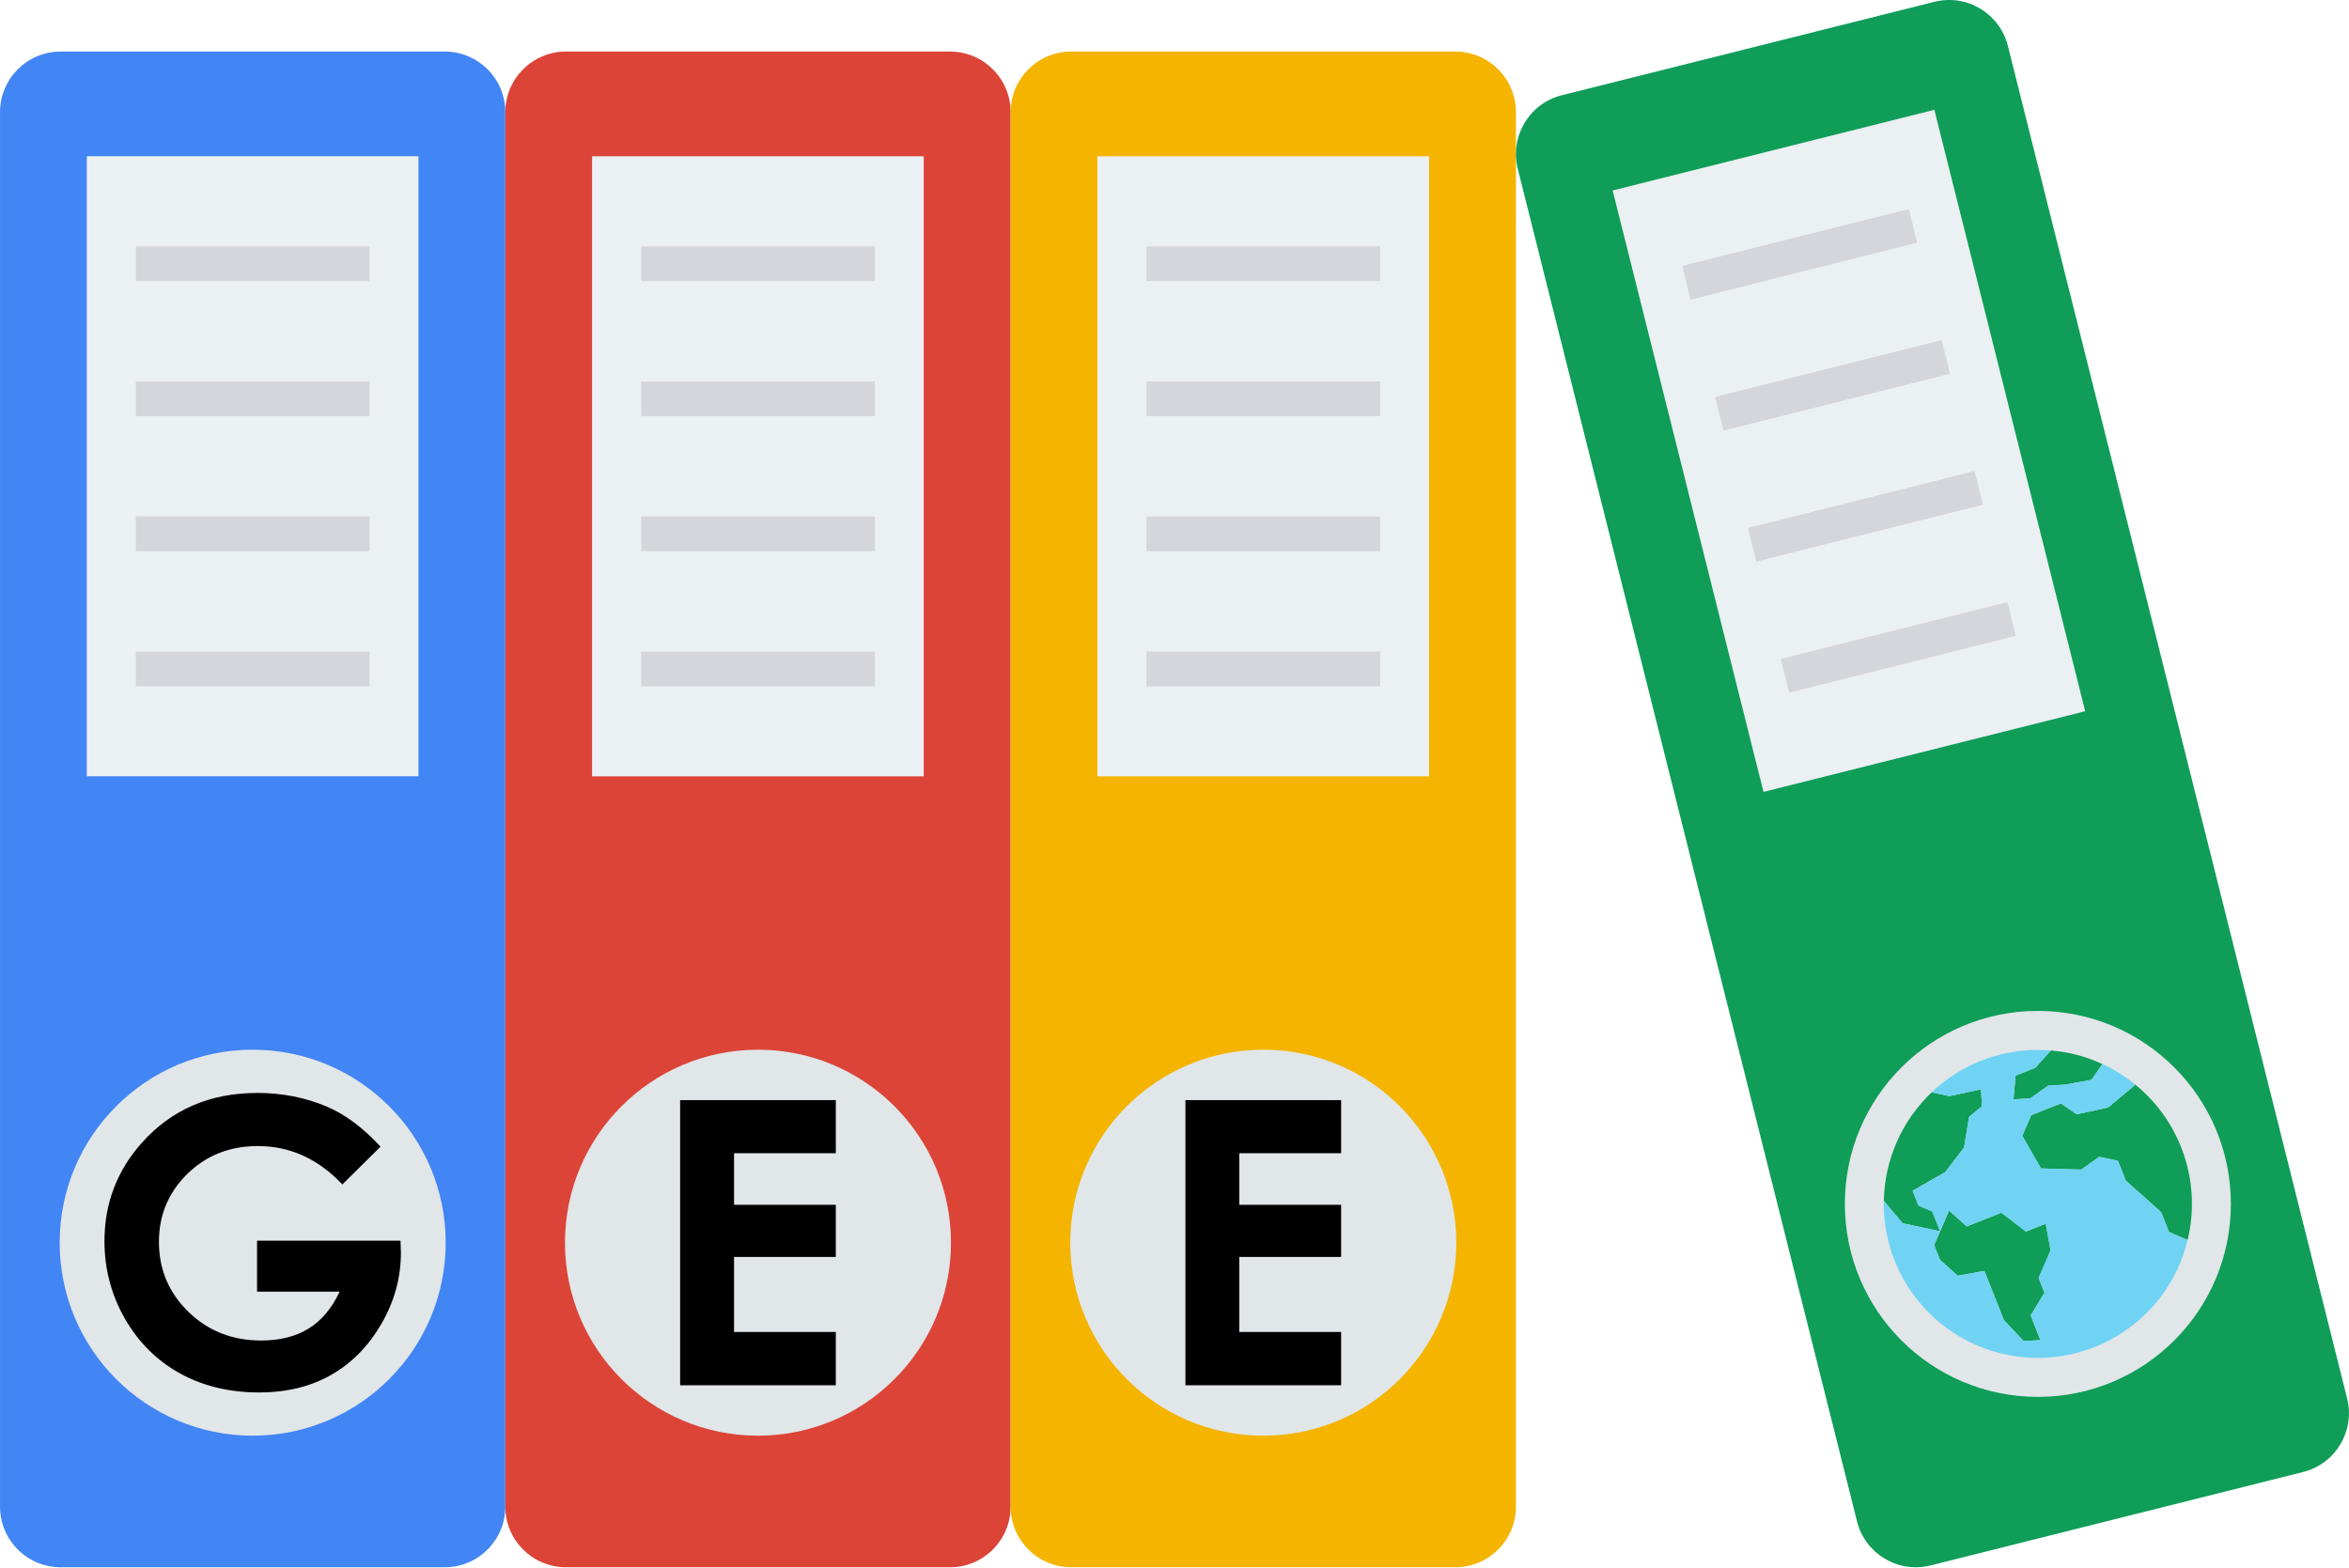
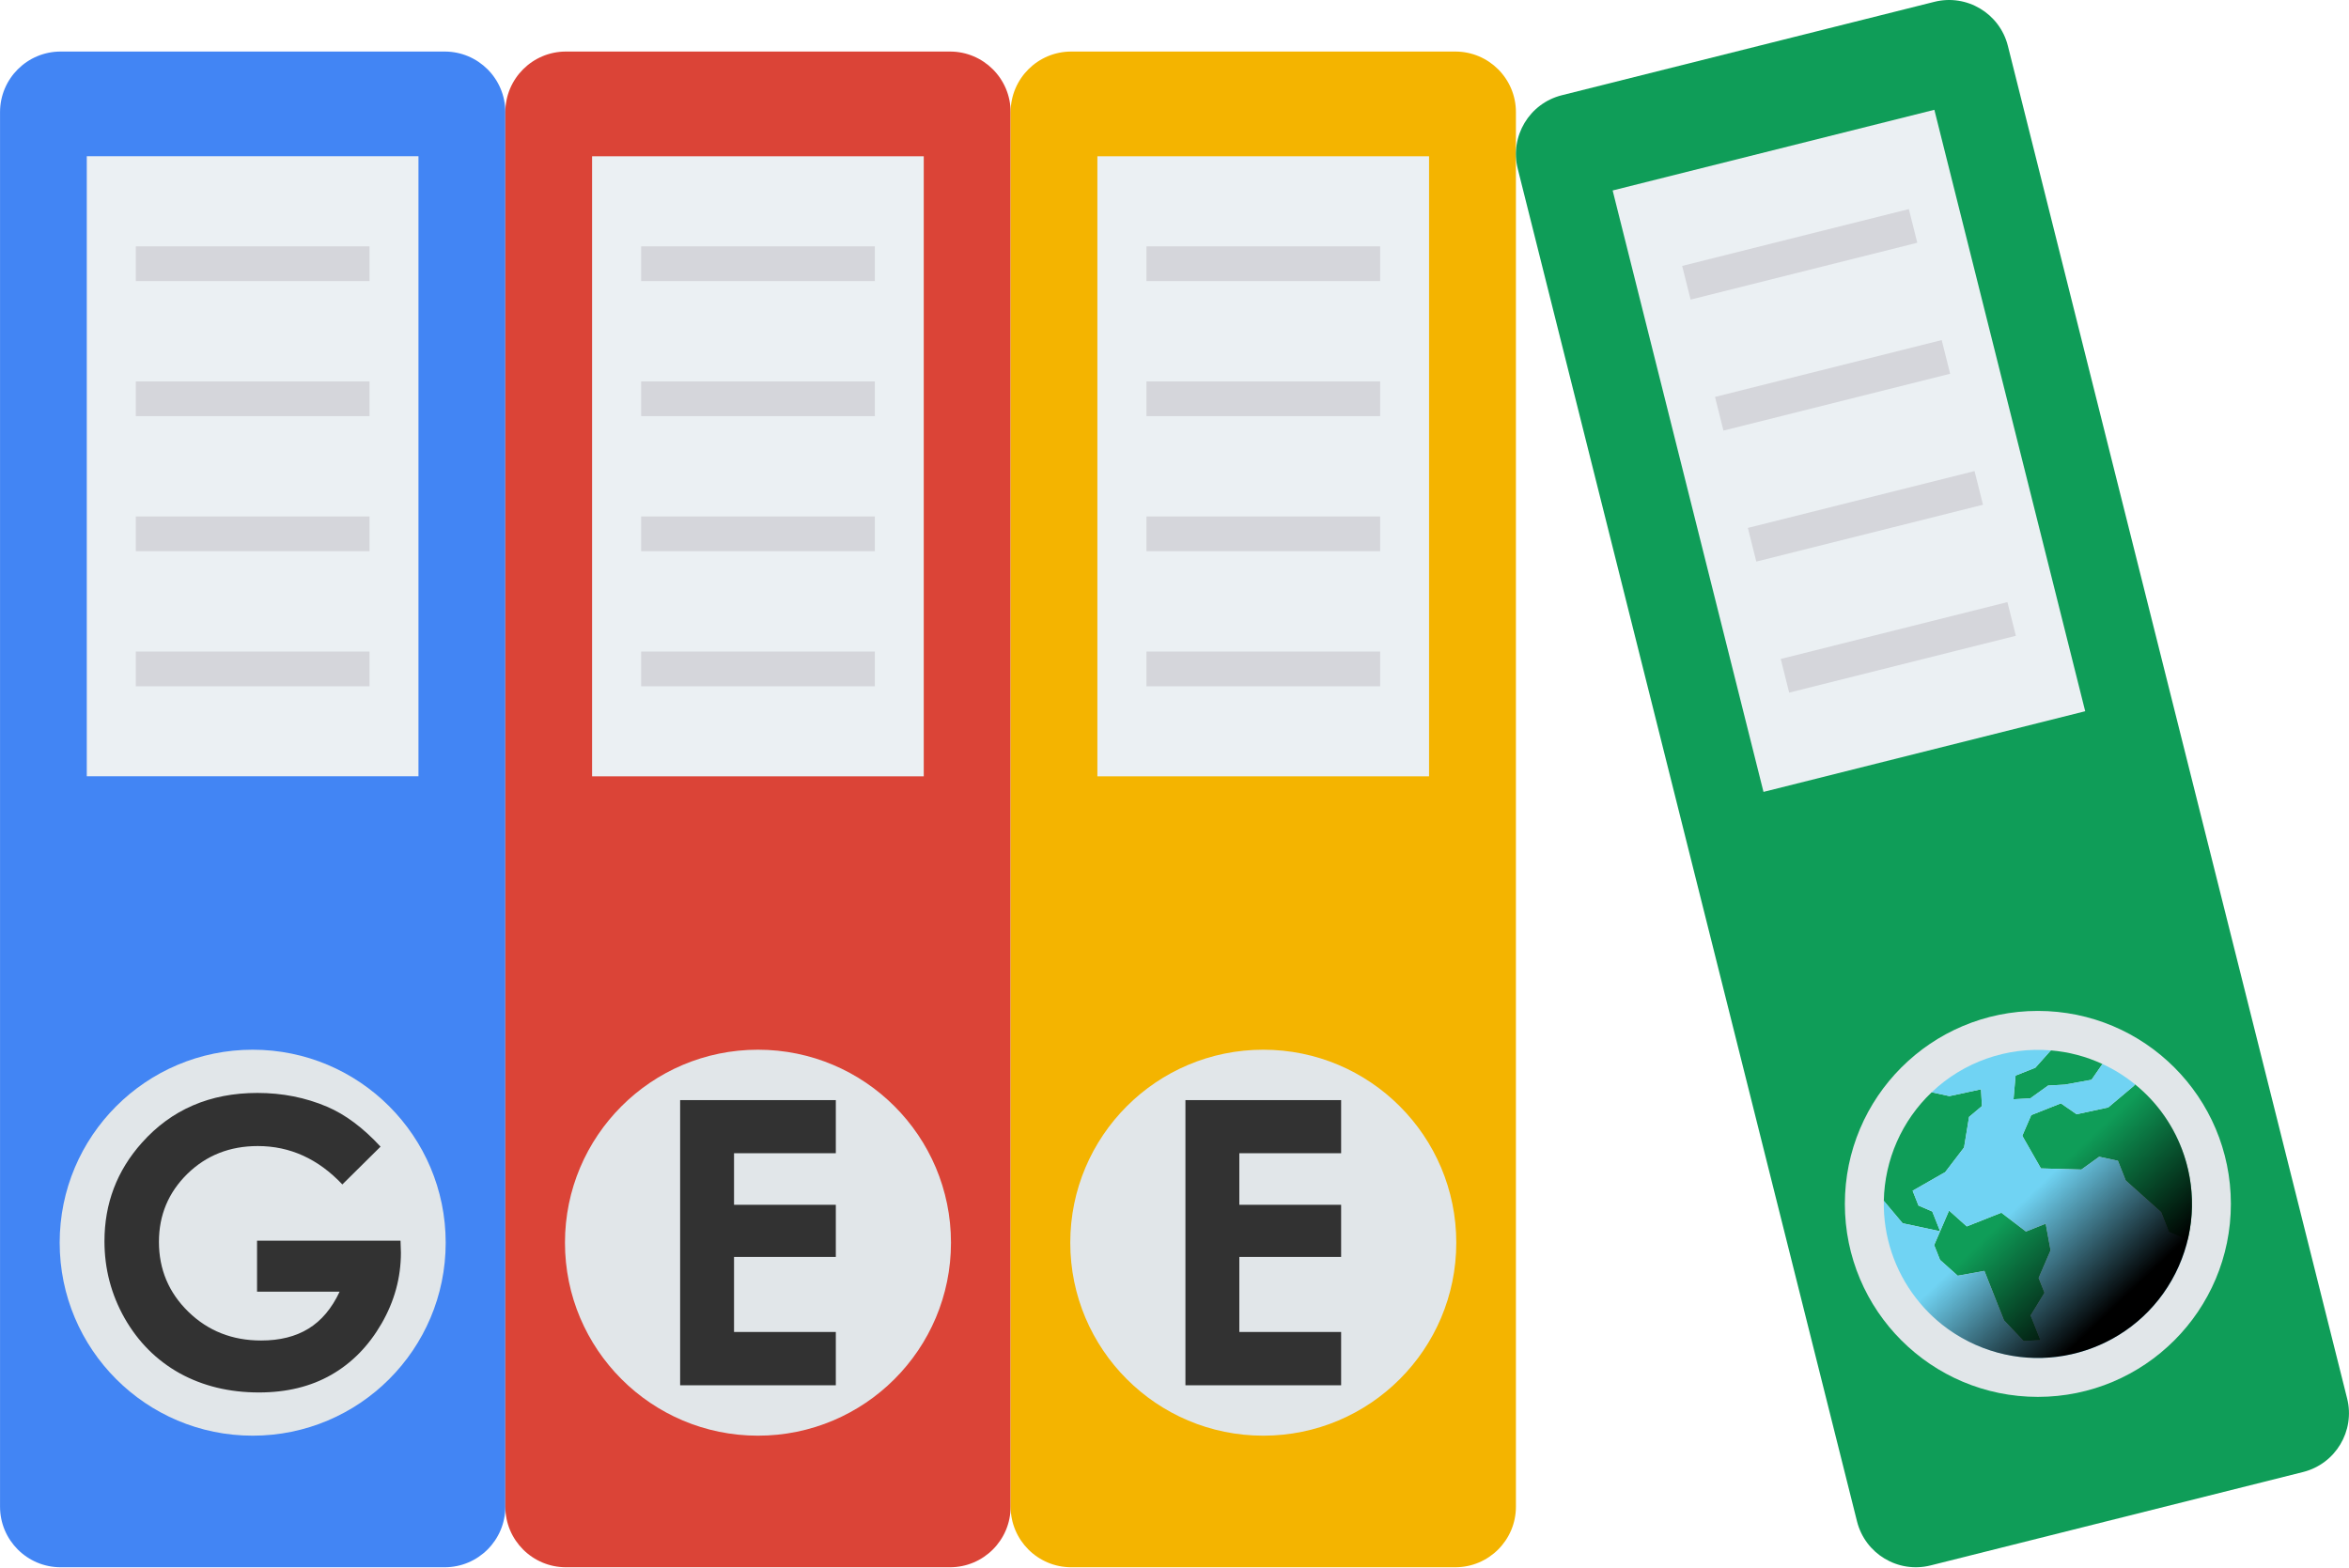
- <svg xmlns="http://www.w3.org/2000/svg" version="1.1" id="Capa_1" x="0px" y="0px" viewBox="0 0 725.637 484.219" xml:space="preserve" width="7.559in" height="5.044in">
-   <defs id="defs95" />
+ <svg xmlns="http://www.w3.org/2000/svg" xmlns:xlink="http://www.w3.org/1999/xlink" version="1.1" id="Capa_1" x="0px" y="0px" viewBox="0 0 725.637 484.219" xml:space="preserve" width="7.559in" height="5.044in">
+   <defs id="defs95">
+     <linearGradient id="linearGradient4835">
+       <stop style="stop-color:#000000;stop-opacity:1;" offset="0" id="stop4831" />
+       <stop style="stop-color:#000000;stop-opacity:0;" offset="1" id="stop4833" />
+     </linearGradient>
+     <linearGradient id="linearGradient4811">
+       <stop style="stop-color:#000000;stop-opacity:1;" offset="0" id="stop4807" />
+       <stop style="stop-color:#000000;stop-opacity:0;" offset="1" id="stop4809" />
+     </linearGradient>
+     <linearGradient xlink:href="#linearGradient4811" id="linearGradient4813" x1="592.346" y1="644.483" x2="551.617" y2="630.097" gradientUnits="userSpaceOnUse" gradientTransform="translate(171.5367,-575.1545)" />
+     <linearGradient xlink:href="#linearGradient4835" id="linearGradient4837" x1="543.931" y1="644.974" x2="687.436" y2="644.974" gradientUnits="userSpaceOnUse" />
+     <linearGradient xlink:href="#linearGradient4835" id="linearGradient4864" gradientUnits="userSpaceOnUse" x1="481.613" y1="592.56" x2="632.897" y2="645.733" />
+   </defs>
  <path style="fill:#4285f4;fill-opacity:1" d="M 137.366,484.219 H 18.732 C 8.386,484.219 0,475.832 0,465.487 V 34.658 c 0,-10.346 8.386,-18.732 18.732,-18.732 h 118.634 c 10.345,0 18.732,8.386 18.732,18.732 V 465.487 c 0,10.345 -8.387,18.732 -18.732,18.732 z" id="path2" />
  <rect x="26.799" y="48.263" style="fill:#ebf0f3" width="102.462" height="191.575" id="rect4" />
  <circle style="fill:#e1e6e9;stroke-width:1.308" cx="78.049" cy="383.942" r="59.624" id="circle6" />
  <g id="g20" transform="translate(0,15.9261)">
    <rect x="41.947" y="60.191" style="fill:#d5d6db" width="72.198" height="10.727" id="rect12" />
    <rect x="41.947" y="101.919" style="fill:#d5d6db" width="72.198" height="10.727" id="rect14" />
    <rect x="41.947" y="143.641" style="fill:#d5d6db" width="72.198" height="10.727" id="rect16" />
    <rect x="41.947" y="185.381" style="fill:#d5d6db" width="72.198" height="10.727" id="rect18" />
  </g>
  <path style="fill:#db4437;fill-opacity:1" d="M 293.463,484.219 H 174.829 c -10.345,0 -18.732,-8.386 -18.732,-18.732 V 34.658 c 0.001,-10.346 8.387,-18.732 18.732,-18.732 h 118.634 c 10.345,0 18.732,8.386 18.732,18.732 V 465.487 c 0,10.345 -8.386,18.732 -18.732,18.732 z" id="path22" />
  <circle style="fill:#e1e6e9;stroke-width:1.308" cx="234.146" cy="383.942" r="59.624" id="circle6-5" />
  <rect x="182.896" y="48.282" style="fill:#ebf0f3" width="102.462" height="191.575" id="rect24" />
  <g id="g40" transform="translate(0,15.9261)">
    <rect x="198.057" y="60.191" style="fill:#d5d6db" width="72.198" height="10.727" id="rect32" />
    <rect x="198.057" y="101.919" style="fill:#d5d6db" width="72.198" height="10.727" id="rect34" />
    <rect x="198.057" y="143.641" style="fill:#d5d6db" width="72.198" height="10.727" id="rect36" />
    <rect x="198.057" y="185.381" style="fill:#d5d6db" width="72.198" height="10.727" id="rect38" />
  </g>
  <path style="fill:#f4b400;fill-opacity:1" d="M 449.561,484.219 H 330.927 c -10.345,0 -18.732,-8.386 -18.732,-18.732 V 34.658 c 0,-10.346 8.387,-18.732 18.732,-18.732 h 118.634 c 10.345,0 18.732,8.386 18.732,18.732 V 465.487 c 0,10.345 -8.387,18.732 -18.732,18.732 z" id="path42" />
  <rect x="338.994" y="48.282" style="fill:#ebf0f3" width="102.462" height="191.575" id="rect44" />
  <circle style="fill:#e1e6e9;stroke-width:1.308" cx="390.244" cy="383.942" r="59.624" id="circle6-5-7" />
  <g id="g60" transform="translate(0,15.9261)">
    <rect x="354.154" y="60.191" style="fill:#d5d6db" width="72.198" height="10.727" id="rect52" />
    <rect x="354.154" y="101.919" style="fill:#d5d6db" width="72.198" height="10.727" id="rect54" />
    <rect x="354.154" y="143.641" style="fill:#d5d6db" width="72.198" height="10.727" id="rect56" />
    <rect x="354.154" y="185.381" style="fill:#d5d6db" width="72.198" height="10.727" id="rect58" />
  </g>
  <g id="g62" transform="translate(430,15.9261)" />
  <g id="g64" transform="translate(430,15.9261)" />
  <g id="g66" transform="translate(430,15.9261)" />
  <g id="g68" transform="translate(430,15.9261)" />
  <g id="g70" transform="translate(430,15.9261)" />
  <g id="g72" transform="translate(430,15.9261)" />
  <g id="g74" transform="translate(430,15.9261)" />
  <g id="g76" transform="translate(430,15.9261)" />
  <g id="g78" transform="translate(430,15.9261)" />
  <g id="g80" transform="translate(430,15.9261)" />
  <g id="g82" transform="translate(430,15.9261)" />
  <g id="g84" transform="translate(430,15.9261)" />
  <g id="g86" transform="translate(430,15.9261)" />
  <g id="g88" transform="translate(430,15.9261)" />
  <g id="g90" transform="translate(430,15.9261)" />
  <path style="fill:#0f9d58;fill-opacity:1" d="M 711.457,454.794 596.387,483.652 c -10.034,2.516 -20.209,-3.577 -22.726,-13.613 L 468.86,52.151 c -2.517,-10.035 3.578,-20.21 13.613,-22.726 L 597.543,0.567 C 607.578,-1.949 617.753,4.145 620.269,14.18 L 725.07,432.068 c 2.516,10.034 -3.578,20.21 -13.613,22.726 z" id="path42-1" />
  <rect x="468.892" y="178.26" style="fill:#ebf0f3" width="102.462" height="191.575" id="rect44-7" transform="rotate(-14.07862)" />
  <circle style="fill:#e1e6e9;stroke-width:1.308" cx="629.531" cy="371.956" r="59.624" id="circle6-5-7-4" />
  <g transform="rotate(-14.07862,525.8485,-598.9277)" id="g60-2">
    <rect x="354.154" y="60.191" style="fill:#d5d6db" width="72.198" height="10.727" id="rect52-5" />
    <rect x="354.154" y="101.919" style="fill:#d5d6db" width="72.198" height="10.727" id="rect54-0" />
    <rect x="354.154" y="143.641" style="fill:#d5d6db" width="72.198" height="10.727" id="rect56-6" />
    <rect x="354.154" y="185.381" style="fill:#d5d6db" width="72.198" height="10.727" id="rect58-0" />
  </g>
  <g id="g4652" transform="matrix(0.1363189,0,0,0.1363189,43.15136,349.0444)" />
  <g id="g4654" transform="matrix(0.1363189,0,0,0.1363189,43.15136,349.0444)" />
  <g id="g4656" transform="matrix(0.1363189,0,0,0.1363189,43.15136,349.0444)" />
  <g id="g4658" transform="matrix(0.1363189,0,0,0.1363189,43.15136,349.0444)" />
  <g id="g4660" transform="matrix(0.1363189,0,0,0.1363189,43.15136,349.0444)" />
  <g id="g4662" transform="matrix(0.1363189,0,0,0.1363189,43.15136,349.0444)" />
  <g id="g4664" transform="matrix(0.1363189,0,0,0.1363189,43.15136,349.0444)" />
  <g id="g4666" transform="matrix(0.1363189,0,0,0.1363189,43.15136,349.0444)" />
  <g id="g4668" transform="matrix(0.1363189,0,0,0.1363189,43.15136,349.0444)" />
  <g id="g4670" transform="matrix(0.1363189,0,0,0.1363189,43.15136,349.0444)" />
  <g id="g4672" transform="matrix(0.1363189,0,0,0.1363189,43.15136,349.0444)" />
  <g id="g4674" transform="matrix(0.1363189,0,0,0.1363189,43.15136,349.0444)" />
  <g id="g4676" transform="matrix(0.1363189,0,0,0.1363189,43.15136,349.0444)" />
  <g id="g4678" transform="matrix(0.1363189,0,0,0.1363189,43.15136,349.0444)" />
  <g id="g4680" transform="matrix(0.1363189,0,0,0.1363189,43.15136,349.0444)" />
-   <g aria-label="G" style="font-style:normal;font-variant:normal;font-weight:bold;font-stretch:normal;font-size:122.667px;line-height:1.25;font-family:'Century Gothic';-inkscape-font-specification:'Century Gothic, Bold';font-variant-ligatures:normal;font-variant-caps:normal;font-variant-numeric:normal;font-feature-settings:normal;text-align:start;letter-spacing:0px;word-spacing:0px;writing-mode:lr-tb;text-anchor:start;fill:#000000;fill-opacity:1;stroke:none;stroke-width:3.06" id="text4737">
-     <path d="m 117.55,354.264 -11.799,11.68 Q 94.55,354.084 79.636,354.084 q -12.997,0 -21.802,8.625 -8.745,8.625 -8.745,20.964 0,12.758 9.104,21.622 9.104,8.865 22.461,8.865 8.685,0 14.615,-3.654 5.99,-3.654 9.643,-11.44 H 79.397 v -15.753 h 44.323 l 0.12,3.714 q 0,11.56 -5.99,21.922 -5.99,10.362 -15.513,15.812 -9.523,5.451 -22.341,5.451 -13.716,0 -24.497,-5.93 -10.721,-5.99 -17.01,-17.01 -6.229,-11.021 -6.229,-23.779 0,-17.49 11.56,-30.427 13.716,-15.393 35.698,-15.393 11.5,0 21.503,4.253 8.445,3.594 16.531,12.339 z" style="font-style:normal;font-variant:normal;font-weight:bold;font-stretch:normal;font-size:122.667px;font-family:'Century Gothic';-inkscape-font-specification:'Century Gothic, Bold';font-variant-ligatures:normal;font-variant-caps:normal;font-variant-numeric:normal;font-feature-settings:normal;text-align:start;writing-mode:lr-tb;text-anchor:start;stroke-width:3.06" id="path5225" />
+   <g aria-label="G" style="font-style:normal;font-variant:normal;font-weight:bold;font-stretch:normal;font-size:122.667px;line-height:1.25;font-family:'Century Gothic';-inkscape-font-specification:'Century Gothic, Bold';font-variant-ligatures:normal;font-variant-caps:normal;font-variant-numeric:normal;font-feature-settings:normal;text-align:start;letter-spacing:0px;word-spacing:0px;writing-mode:lr-tb;text-anchor:start;fill:#323232;fill-opacity:1;stroke:none;stroke-width:3.06" id="text4737">
+     <path d="m 117.55,354.264 -11.799,11.68 Q 94.55,354.084 79.636,354.084 q -12.997,0 -21.802,8.625 -8.745,8.625 -8.745,20.964 0,12.758 9.104,21.622 9.104,8.865 22.461,8.865 8.685,0 14.615,-3.654 5.99,-3.654 9.643,-11.44 H 79.397 v -15.753 h 44.323 l 0.12,3.714 q 0,11.56 -5.99,21.922 -5.99,10.362 -15.513,15.812 -9.523,5.451 -22.341,5.451 -13.716,0 -24.497,-5.93 -10.721,-5.99 -17.01,-17.01 -6.229,-11.021 -6.229,-23.779 0,-17.49 11.56,-30.427 13.716,-15.393 35.698,-15.393 11.5,0 21.503,4.253 8.445,3.594 16.531,12.339 z" style="font-style:normal;font-variant:normal;font-weight:bold;font-stretch:normal;font-size:122.667px;font-family:'Century Gothic';-inkscape-font-specification:'Century Gothic, Bold';font-variant-ligatures:normal;font-variant-caps:normal;font-variant-numeric:normal;font-feature-settings:normal;text-align:start;writing-mode:lr-tb;text-anchor:start;fill:#323232;fill-opacity:1;stroke-width:3.06" id="path5225" />
  </g>
-   <g aria-label="E" style="font-style:normal;font-variant:normal;font-weight:bold;font-stretch:normal;font-size:122.667px;line-height:1.25;font-family:'Century Gothic';-inkscape-font-specification:'Century Gothic, Bold';font-variant-ligatures:normal;font-variant-caps:normal;font-variant-numeric:normal;font-feature-settings:normal;text-align:start;letter-spacing:0px;word-spacing:0px;writing-mode:lr-tb;text-anchor:start;fill:#000000;fill-opacity:1;stroke:none;stroke-width:1.77" id="text4737-5">
-     <path d="m 210.098,339.889 h 48.096 v 16.411 h -31.445 v 15.932 h 31.445 v 16.112 h -31.445 v 23.18 h 31.445 v 16.471 h -48.096 z" style="font-style:normal;font-variant:normal;font-weight:bold;font-stretch:normal;font-size:122.667px;font-family:'Century Gothic';-inkscape-font-specification:'Century Gothic, Bold';font-variant-ligatures:normal;font-variant-caps:normal;font-variant-numeric:normal;font-feature-settings:normal;text-align:start;writing-mode:lr-tb;text-anchor:start;stroke-width:1.77" id="path5222" />
+   <g aria-label="E" style="font-style:normal;font-variant:normal;font-weight:bold;font-stretch:normal;font-size:122.667px;line-height:1.25;font-family:'Century Gothic';-inkscape-font-specification:'Century Gothic, Bold';font-variant-ligatures:normal;font-variant-caps:normal;font-variant-numeric:normal;font-feature-settings:normal;text-align:start;letter-spacing:0px;word-spacing:0px;writing-mode:lr-tb;text-anchor:start;fill:#323232;fill-opacity:1;stroke:none;stroke-width:1.77" id="text4737-5">
+     <path d="m 210.098,339.889 h 48.096 v 16.411 h -31.445 v 15.932 h 31.445 v 16.112 h -31.445 v 23.18 h 31.445 v 16.471 h -48.096 z" style="font-style:normal;font-variant:normal;font-weight:bold;font-stretch:normal;font-size:122.667px;font-family:'Century Gothic';-inkscape-font-specification:'Century Gothic, Bold';font-variant-ligatures:normal;font-variant-caps:normal;font-variant-numeric:normal;font-feature-settings:normal;text-align:start;writing-mode:lr-tb;text-anchor:start;fill:#323232;fill-opacity:1;stroke-width:1.77" id="path5222" />
  </g>
-   <g aria-label="E" style="font-style:normal;font-variant:normal;font-weight:bold;font-stretch:normal;font-size:122.667px;line-height:1.25;font-family:'Century Gothic';-inkscape-font-specification:'Century Gothic, Bold';font-variant-ligatures:normal;font-variant-caps:normal;font-variant-numeric:normal;font-feature-settings:normal;text-align:start;letter-spacing:0px;word-spacing:0px;writing-mode:lr-tb;text-anchor:start;fill:#000000;fill-opacity:1;stroke:none;stroke-width:1.77" id="text4737-5-9">
-     <path d="m 366.196,339.889 h 48.096 v 16.411 h -31.445 v 15.932 h 31.445 v 16.112 h -31.445 v 23.18 h 31.445 v 16.471 h -48.096 z" style="font-style:normal;font-variant:normal;font-weight:bold;font-stretch:normal;font-size:122.667px;font-family:'Century Gothic';-inkscape-font-specification:'Century Gothic, Bold';font-variant-ligatures:normal;font-variant-caps:normal;font-variant-numeric:normal;font-feature-settings:normal;text-align:start;writing-mode:lr-tb;text-anchor:start;stroke-width:1.77" id="path5219" />
+   <g aria-label="E" style="font-style:normal;font-variant:normal;font-weight:bold;font-stretch:normal;font-size:122.667px;line-height:1.25;font-family:'Century Gothic';-inkscape-font-specification:'Century Gothic, Bold';font-variant-ligatures:normal;font-variant-caps:normal;font-variant-numeric:normal;font-feature-settings:normal;text-align:start;letter-spacing:0px;word-spacing:0px;writing-mode:lr-tb;text-anchor:start;fill:#323232;fill-opacity:1;stroke:none;stroke-width:1.77" id="text4737-5-9">
+     <path d="m 366.196,339.889 h 48.096 v 16.411 h -31.445 v 15.932 h 31.445 v 16.112 h -31.445 v 23.18 h 31.445 v 16.471 h -48.096 z" style="font-style:normal;font-variant:normal;font-weight:bold;font-stretch:normal;font-size:122.667px;font-family:'Century Gothic';-inkscape-font-specification:'Century Gothic, Bold';font-variant-ligatures:normal;font-variant-caps:normal;font-variant-numeric:normal;font-feature-settings:normal;text-align:start;writing-mode:lr-tb;text-anchor:start;fill:#323232;fill-opacity:1;stroke-width:1.77" id="path5219" />
  </g>
-   <g id="g4852" transform="matrix(0.172825,-0.0685292,0.0685292,0.172825,567.7441,345.2569)" style="fill:#0f9d58;fill-opacity:1">
-     <path style="fill:#0f9d58;fill-opacity:1" d="m 441.374,79.519 -26.485,17.656 -44.141,-8.828 -26.485,-8.828 -35.313,8.828 -26.485,-8.828 17.656,-35.313 h 35.313 l 34.607,-17.303 c 26.689,13.198 50.834,31.013 71.333,52.616 z" id="path4844" />
-     <path style="fill:#0f9d58;fill-opacity:1" d="m 238.325,44.206 -8.828,26.485 -26.485,8.828 -26.485,44.141 -44.141,26.485 -61.797,8.828 v 26.485 l 17.656,17.656 v 35.313 L 61.762,220.77 35.277,203.114 19.916,156.943 C 46.356,93.935 96.898,44.126 160.284,18.604 l 25.072,16.774 z" id="path4846" />
-     <polygon style="fill:#0f9d58;fill-opacity:1" points="247.154,335.536 211.841,370.849 211.841,397.334 176.528,423.818 176.528,467.959 150.044,459.131 132.387,414.99 132.387,326.708 88.246,317.88 70.59,282.567 70.59,256.082 88.246,238.426 114.731,211.941 132.387,247.254 194.184,247.254 220.669,291.395 255.982,291.395 " id="polygon4848" />
-     <path style="fill:#0f9d58;fill-opacity:1" d="m 479.335,130.987 c 48.193,85.978 42.702,191.996 -14.125,272.526 l -23.836,-23.836 v -35.313 l -17.656,-35.313 -17.656,-35.313 v -35.313 l -26.485,-17.656 -35.313,8.828 -61.797,-26.485 -8.828,-61.797 26.485,-26.485 h 52.969 l 17.656,26.485 52.969,8.828 52.969,-17.656 z" id="path4850" />
-   </g>
-   <path style="fill:#70d3f3;fill-opacity:1;stroke-width:0.186" d="m 627.193,339.353 5.498,-3.946 5.182,-0.289 8.234,-1.499 3.367,-4.866 c 3.616,1.661 7.006,3.776 10.088,6.294 l -0.355,0.441 -7.944,6.681 -9.759,2.104 -4.866,-3.367 -9.154,3.63 -2.762,6.392 5.761,10.075 12.495,0.342 5.498,-3.946 5.787,1.236 2.42,6.103 5.471,4.893 5.471,4.893 2.42,6.103 5.753,2.486 c -6.173,25.553 -31.893,41.262 -57.445,35.088 -21.701,-5.245 -36.842,-24.866 -36.411,-47.186 l 5.819,6.927 5.787,1.236 5.787,1.236 -1.842,4.262 1.815,4.577 5.471,4.893 8.234,-1.499 6.05,15.257 6.076,6.419 5.182,-0.289 -3.025,-7.629 4.288,-6.997 -1.815,-4.577 3.683,-8.523 -1.499,-8.234 -6.103,2.42 -7.602,-5.814 -10.68,4.235 -5.471,-4.893 -2.762,6.392 -2.42,-6.103 -4.261,-1.841 -1.815,-4.577 10.075,-5.761 5.814,-7.602 1.552,-9.444 3.972,-3.341 -0.289,-5.182 -9.759,2.104 -5.483,-1.181 c 9.859,-9.378 23.261,-14.088 36.82,-12.94 l -4.795,5.362 -6.103,2.42 -0.631,7.313 z" id="path4854" />
  <g id="g4856" transform="matrix(0.1859159,0,0,0.1859159,581.9363,324.3622)" />
  <g id="g4858" transform="matrix(0.1859159,0,0,0.1859159,581.9363,324.3622)" />
  <g id="g4860" transform="matrix(0.1859159,0,0,0.1859159,581.9363,324.3622)" />
  <g id="g4862" transform="matrix(0.1859159,0,0,0.1859159,581.9363,324.3622)" />
  <g id="g4864" transform="matrix(0.1859159,0,0,0.1859159,581.9363,324.3622)" />
  <g id="g4866" transform="matrix(0.1859159,0,0,0.1859159,581.9363,324.3622)" />
  <g id="g4868" transform="matrix(0.1859159,0,0,0.1859159,581.9363,324.3622)" />
  <g id="g4870" transform="matrix(0.1859159,0,0,0.1859159,581.9363,324.3622)" />
  <g id="g4872" transform="matrix(0.1859159,0,0,0.1859159,581.9363,324.3622)" />
  <g id="g4874" transform="matrix(0.1859159,0,0,0.1859159,581.9363,324.3622)" />
  <g id="g4876" transform="matrix(0.1859159,0,0,0.1859159,581.9363,324.3622)" />
  <g id="g4878" transform="matrix(0.1859159,0,0,0.1859159,581.9363,324.3622)" />
  <g id="g4880" transform="matrix(0.1859159,0,0,0.1859159,581.9363,324.3622)" />
  <g id="g4882" transform="matrix(0.1859159,0,0,0.1859159,581.9363,324.3622)" />
  <g id="g4884" transform="matrix(0.1859159,0,0,0.1859159,581.9363,324.3622)" />
+   <g id="g4631" transform="matrix(0.9999984,0,0,1.000302,71.44928,-252.3434)">
+     <g style="fill:#0f9d58;fill-opacity:1" transform="matrix(0.172825,-0.0685292,0.0685292,0.172825,496.2965,597.4077)" id="g4852-8">
+       <path id="path4844-3" d="m 441.374,79.519 -26.485,17.656 -44.141,-8.828 -26.485,-8.828 -35.313,8.828 -26.485,-8.828 17.656,-35.313 h 35.313 l 34.607,-17.303 c 26.689,13.198 50.834,31.013 71.333,52.616 z" style="fill:#0f9d58;fill-opacity:1" />
+       <path id="path4846-3" d="m 238.325,44.206 -8.828,26.485 -26.485,8.828 -26.485,44.141 -44.141,26.485 -61.797,8.828 v 26.485 l 17.656,17.656 v 35.313 L 61.762,220.77 35.277,203.114 19.916,156.943 C 46.356,93.935 96.898,44.126 160.284,18.604 l 25.072,16.774 z" style="fill:#0f9d58;fill-opacity:1" />
+       <polygon id="polygon4848-2" points="114.731,211.941 132.387,247.254 194.184,247.254 220.669,291.395 255.982,291.395 247.154,335.536 211.841,370.849 211.841,397.334 176.528,423.818 176.528,467.959 150.044,459.131 132.387,414.99 132.387,326.708 88.246,317.88 70.59,282.567 70.59,256.082 88.246,238.426 " style="fill:#0f9d58;fill-opacity:1" />
+       <path id="path4850-8" d="m 479.335,130.987 c 48.193,85.978 42.702,191.996 -14.125,272.526 l -23.836,-23.836 v -35.313 l -17.656,-35.313 -17.656,-35.313 v -35.313 l -26.485,-17.656 -35.313,8.828 -61.797,-26.485 -8.828,-61.797 26.485,-26.485 h 52.969 l 17.656,26.485 52.969,8.828 52.969,-17.656 z" style="fill:#0f9d58;fill-opacity:1" />
+     </g>
+     <path id="path4854-3" d="m 555.745,591.504 5.498,-3.946 5.182,-0.289 8.234,-1.499 3.367,-4.866 c 3.616,1.661 7.006,3.776 10.088,6.294 l -0.355,0.441 -7.944,6.681 -9.759,2.104 -4.866,-3.367 -9.154,3.63 -2.762,6.392 5.761,10.075 12.495,0.342 5.498,-3.946 5.787,1.236 2.42,6.103 5.471,4.893 5.471,4.893 2.42,6.103 5.753,2.486 c -6.173,25.553 -31.893,41.262 -57.445,35.088 -21.701,-5.245 -36.842,-24.866 -36.411,-47.186 l 5.819,6.927 5.787,1.236 5.787,1.236 -1.842,4.262 1.815,4.577 5.471,4.893 8.234,-1.499 6.05,15.257 6.076,6.419 5.182,-0.289 -3.025,-7.629 4.288,-6.997 -1.815,-4.577 3.683,-8.523 -1.499,-8.234 -6.103,2.42 -7.602,-5.814 -10.68,4.235 -5.471,-4.893 -2.762,6.392 -2.42,-6.103 -4.261,-1.841 -1.815,-4.577 10.075,-5.761 5.814,-7.602 1.552,-9.444 3.972,-3.341 -0.289,-5.182 -9.759,2.104 -5.483,-1.181 c 9.859,-9.378 23.261,-14.088 36.82,-12.94 l -4.795,5.362 -6.103,2.42 -0.631,7.313 z" style="fill:#70d3f3;fill-opacity:1;stroke-width:0.186" />
+   </g>
+   <circle style="opacity:1;fill:url(#linearGradient4813);fill-opacity:1;fill-rule:nonzero;stroke:none;stroke-width:2.578;stroke-linecap:square;stroke-linejoin:miter;stroke-miterlimit:4;stroke-dasharray:none;stroke-dashoffset:0;stroke-opacity:1" id="path4726" cx="729.628" cy="47.997" r="47.597" clip-path="none" transform="rotate(26.81294)" />
</svg>
